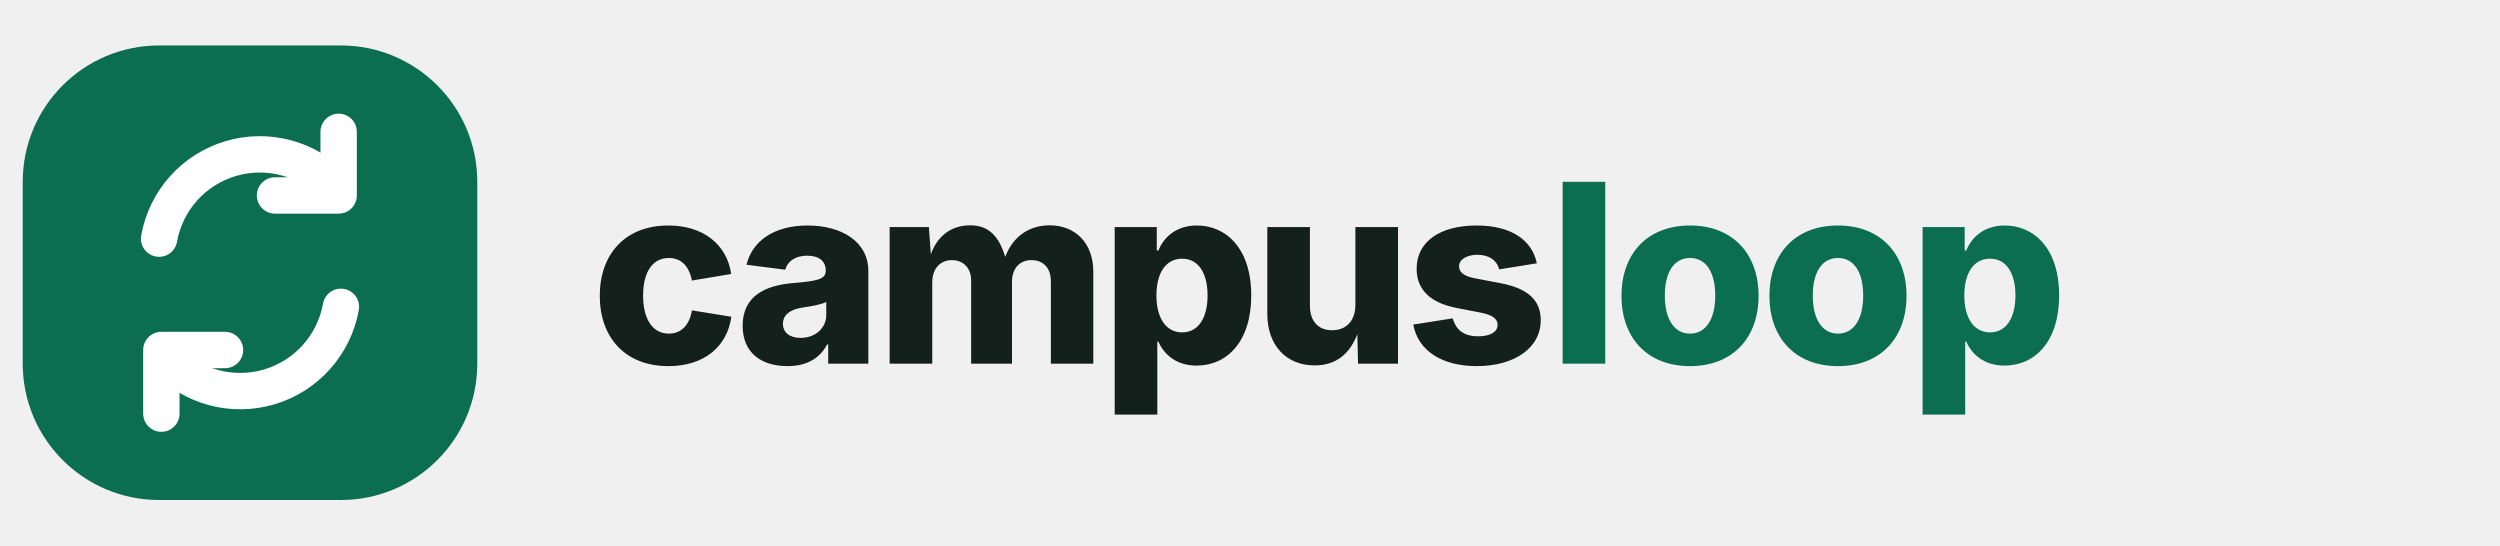
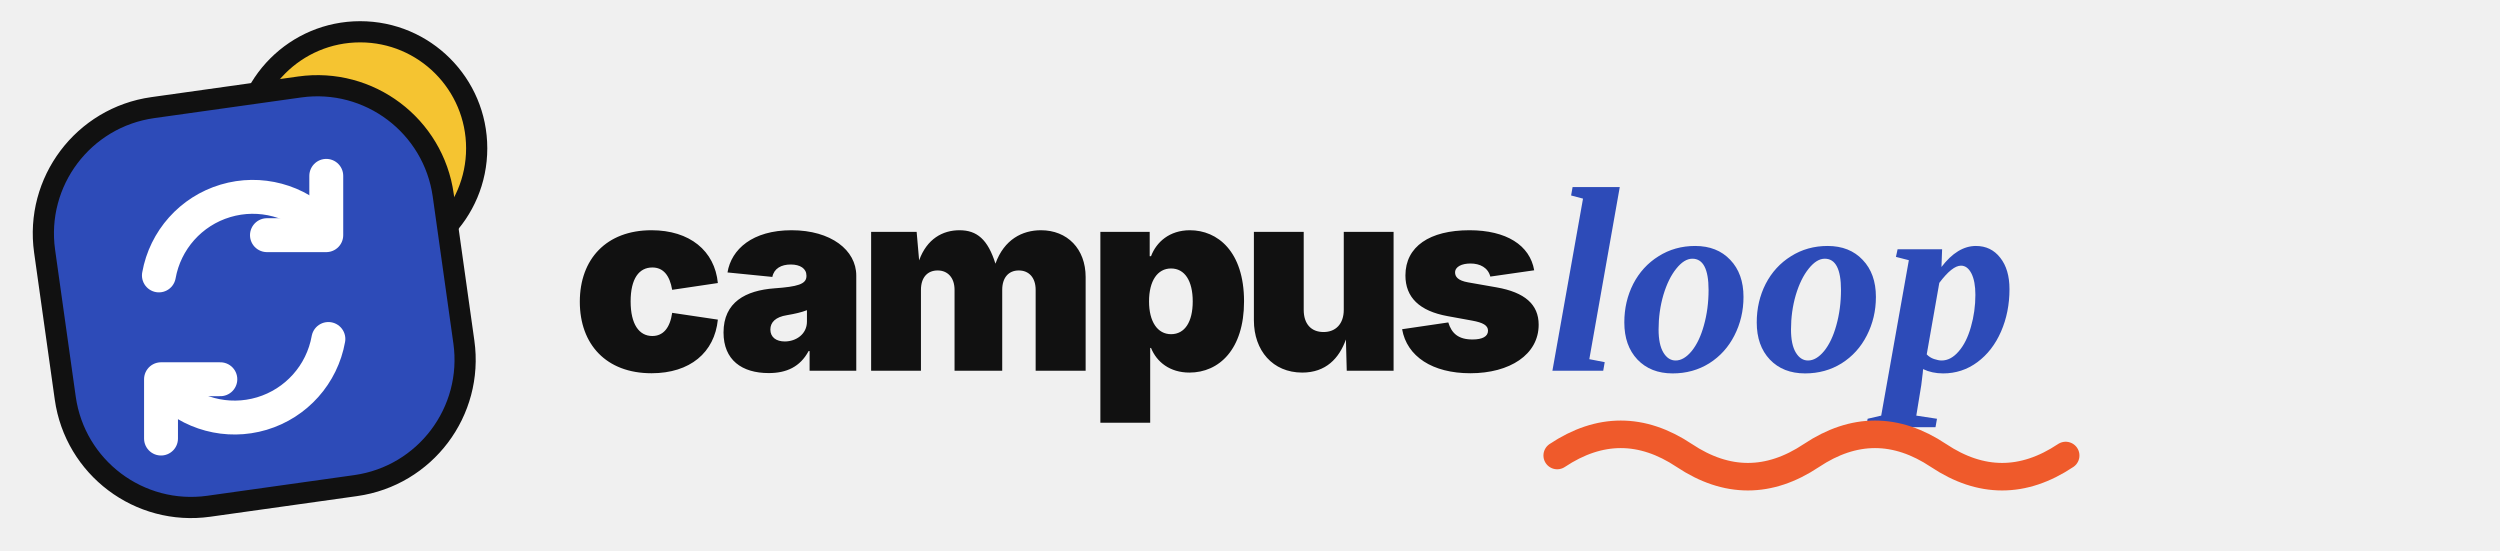
- <svg xmlns="http://www.w3.org/2000/svg" width="220" height="48" viewBox="0 0 220 48">
-   <rect x="2" y="4" width="40" height="40" rx="12" fill="#0B6E4F" />
-   <path d="M14 21a9 9 0 0 1 15.4-4.6M30 27a9 9 0 0 1-15.4 4.6" fill="none" stroke="#fff" stroke-width="3.2" stroke-linecap="round" />
-   <path d="M29.8 11.6v5.6h-5.6M14.2 36.4v-5.6h5.6" fill="none" stroke="#fff" stroke-width="3.2" stroke-linecap="round" stroke-linejoin="round" />
-   <text x="52" y="32" font-family="Inter, Segoe UI, Helvetica, Arial, sans-serif" font-size="22" font-weight="800" letter-spacing="-0.6" fill="#14201B">campus<tspan fill="#0B6E4F">loop</tspan>
-   </text>
+ <svg xmlns="http://www.w3.org/2000/svg" width="236" height="52" viewBox="0 0 236 52">
+   <circle cx="34" cy="14" r="11" fill="#F5C431" stroke="#111" stroke-width="2" />
+   <rect x="5" y="9" width="38" height="38" rx="12" fill="#2D4BB8" stroke="#111" stroke-width="2" transform="rotate(-8 24 28)" />
+   <path d="M15 26a9 9 0 0 1 15.4-4.6M31 32a9 9 0 0 1-15.4 4.6" fill="none" stroke="#fff" stroke-width="3.2" stroke-linecap="round" />
+   <path d="M30.8 16.6v5.6h-5.6M15.2 41.4v-5.6h5.6" fill="none" stroke="#fff" stroke-width="3.2" stroke-linecap="round" stroke-linejoin="round" />
+   <text x="54" y="35" font-family="Inter, Segoe UI, Helvetica, Arial, sans-serif" font-size="24" font-weight="900" letter-spacing="-1" fill="#111">campus</text>
+   <text x="146" y="35" font-family="Georgia, 'Times New Roman', serif" font-size="25" font-style="italic" font-weight="700" fill="#2D4BB8">loop</text>
+   <path d="M147 43 q 6 -4 12 0 t 12 0 t 12 0 t 12 0" fill="none" stroke="#EF5A2B" stroke-width="2.6" stroke-linecap="round" />
</svg>
